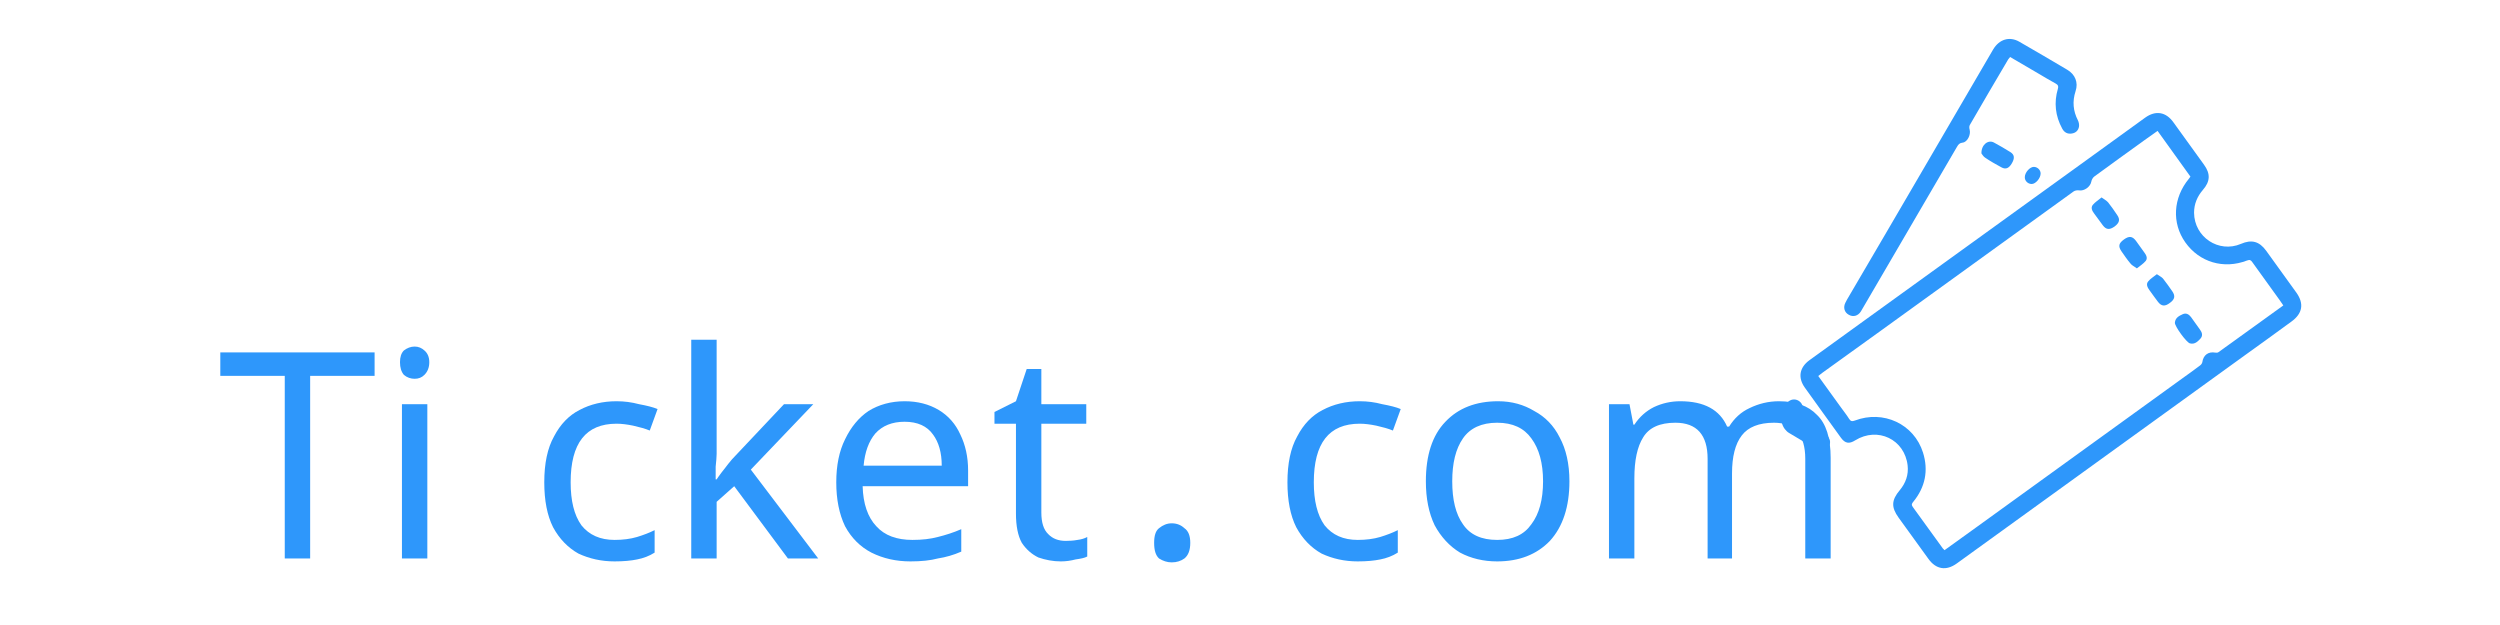
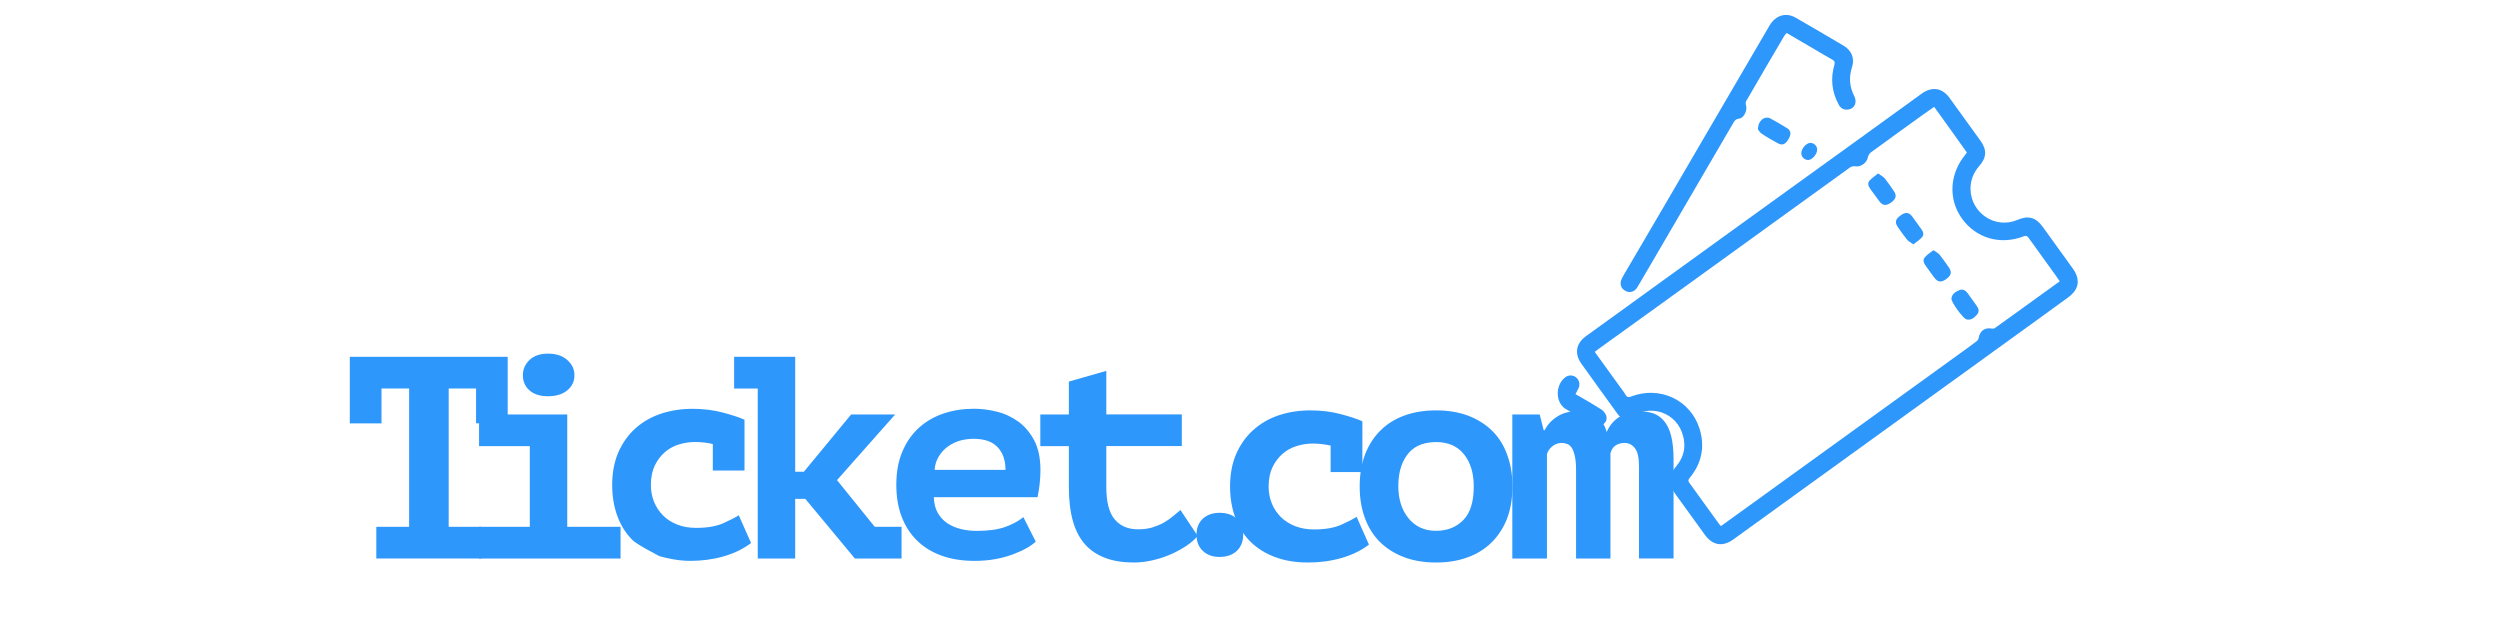
<svg xmlns="http://www.w3.org/2000/svg" version="1.1" id="Layer_1" x="0px" y="0px" width="40px" height="10px" viewBox="0 0 40 10" enable-background="new 0 0 40 10" xml:space="preserve">
  <g id="oNjju6.tif">
    <g>
-       <path fill-rule="evenodd" clip-rule="evenodd" fill="#2E97FB" d="M35.855,3.902c0.17-0.074,0.294-0.041,0.403,0.109    c0.162,0.222,0.323,0.447,0.484,0.671c0.126,0.177,0.099,0.334-0.079,0.463C36.42,5.322,36.176,5.5,35.931,5.675    c-1.54,1.112-3.081,2.225-4.622,3.34c-0.17,0.123-0.333,0.096-0.455-0.074c-0.159-0.219-0.317-0.438-0.476-0.658    c-0.121-0.168-0.116-0.281,0.019-0.441c0.094-0.113,0.142-0.246,0.125-0.395c-0.048-0.418-0.48-0.623-0.838-0.402    c-0.097,0.061-0.162,0.051-0.229-0.041c-0.193-0.268-0.386-0.533-0.577-0.801c-0.115-0.16-0.088-0.322,0.072-0.439    c0.294-0.213,0.586-0.425,0.88-0.636c1.108-0.802,2.219-1.603,3.329-2.404c0.388-0.28,0.774-0.561,1.163-0.841    c0.169-0.122,0.334-0.093,0.454,0.076c0.163,0.225,0.326,0.45,0.488,0.676c0.106,0.146,0.1,0.269-0.019,0.405    c-0.09,0.105-0.14,0.225-0.14,0.364C35.108,3.794,35.5,4.054,35.855,3.902z M34.521,2.094c-0.075,0.053-0.147,0.104-0.218,0.155    c-0.267,0.191-0.53,0.383-0.795,0.576c-0.023,0.017-0.042,0.052-0.047,0.081c-0.015,0.083-0.114,0.154-0.196,0.14    c-0.029-0.004-0.064,0.001-0.087,0.017c-1.03,0.744-2.061,1.488-3.09,2.232c-0.311,0.224-0.621,0.447-0.932,0.671    c-0.02,0.017-0.039,0.032-0.064,0.05c0.124,0.17,0.244,0.338,0.364,0.504c0.044,0.061,0.091,0.119,0.13,0.182    c0.025,0.039,0.047,0.043,0.091,0.027c0.457-0.174,0.947,0.055,1.091,0.512c0.09,0.287,0.036,0.553-0.155,0.787    c-0.025,0.029-0.033,0.049-0.008,0.084c0.161,0.221,0.32,0.443,0.481,0.664c0.006,0.006,0.016,0.014,0.026,0.027    c0.166-0.119,0.33-0.238,0.496-0.357c1.104-0.799,2.21-1.598,3.315-2.396c0.093-0.067,0.187-0.133,0.277-0.202    c0.017-0.012,0.033-0.033,0.037-0.053c0.016-0.114,0.096-0.174,0.209-0.153c0.017,0.003,0.039,0.002,0.052-0.009    c0.344-0.246,0.686-0.494,1.035-0.746c-0.02-0.03-0.037-0.056-0.057-0.083c-0.146-0.201-0.292-0.404-0.438-0.608    c-0.022-0.032-0.04-0.046-0.085-0.028c-0.373,0.144-0.763,0.028-0.988-0.29c-0.219-0.309-0.196-0.713,0.058-1.019    c0.007-0.009,0.014-0.018,0.024-0.033C34.875,2.584,34.701,2.343,34.521,2.094z" />
-       <path fill-rule="evenodd" clip-rule="evenodd" fill="#2E97FB" d="M32.162,0.912c0.148,0.086,0.294,0.172,0.441,0.258    c0.096,0.057,0.192,0.114,0.29,0.168c0.037,0.021,0.045,0.041,0.033,0.083c-0.065,0.22-0.041,0.434,0.069,0.636    c0.033,0.062,0.085,0.091,0.156,0.079c0.062-0.01,0.103-0.05,0.113-0.11c0.005-0.032-0.003-0.071-0.017-0.1    c-0.078-0.151-0.091-0.304-0.038-0.467c0.047-0.139-0.007-0.269-0.133-0.343c-0.255-0.151-0.51-0.301-0.768-0.449    c-0.156-0.089-0.32-0.04-0.418,0.125c-0.356,0.61-0.712,1.221-1.069,1.832c-0.423,0.724-0.844,1.447-1.269,2.17    c-0.009,0.017-0.018,0.033-0.026,0.05c-0.038,0.075-0.016,0.154,0.054,0.192c0.069,0.041,0.148,0.02,0.194-0.053    c0.073-0.125,0.146-0.249,0.219-0.375c0.44-0.753,0.88-1.506,1.32-2.261c0.021-0.036,0.04-0.06,0.089-0.065    c0.076-0.008,0.133-0.126,0.113-0.205c-0.007-0.024-0.01-0.057,0.002-0.077c0.203-0.352,0.409-0.702,0.615-1.051    C32.141,0.938,32.148,0.928,32.162,0.912z" />
-       <path fill-rule="evenodd" clip-rule="evenodd" fill="#2E97FB" d="M28.783,6.689c0.018-0.035,0.036-0.064,0.05-0.096    c0.027-0.059,0.01-0.131-0.04-0.17c-0.051-0.041-0.121-0.043-0.174-0.002c-0.13,0.098-0.16,0.312-0.063,0.443    c0.019,0.023,0.042,0.049,0.07,0.064c0.146,0.088,0.292,0.174,0.439,0.258c0.057,0.033,0.113,0.029,0.163-0.012    c0.048-0.037,0.065-0.09,0.045-0.143c-0.014-0.039-0.046-0.076-0.081-0.098c-0.117-0.074-0.236-0.143-0.355-0.211    C28.82,6.715,28.804,6.703,28.783,6.689z" />
-       <path fill-rule="evenodd" clip-rule="evenodd" fill="#2E97FB" d="M31.703,2.455c0.012,0.014,0.03,0.05,0.061,0.069    c0.082,0.056,0.17,0.105,0.258,0.153c0.068,0.038,0.119,0.017,0.166-0.061c0.049-0.083,0.046-0.139-0.021-0.182    C32.08,2.38,31.992,2.328,31.902,2.28C31.81,2.231,31.699,2.316,31.703,2.455z" />
-       <path fill-rule="evenodd" clip-rule="evenodd" fill="#2E97FB" d="M32.397,2.833c-0.003,0.06,0.049,0.111,0.11,0.111    c0.063,0,0.143-0.093,0.143-0.168c0-0.057-0.051-0.105-0.108-0.106C32.478,2.669,32.398,2.759,32.397,2.833z" />
-       <path fill-rule="evenodd" clip-rule="evenodd" fill="#2E97FB" d="M33.625,3.159c-0.052,0.043-0.104,0.075-0.14,0.119    c-0.035,0.043-0.013,0.093,0.019,0.135c0.048,0.064,0.093,0.129,0.141,0.192c0.055,0.072,0.107,0.075,0.187,0.02    c0.079-0.059,0.093-0.112,0.044-0.183c-0.047-0.07-0.095-0.14-0.147-0.205C33.704,3.209,33.668,3.191,33.625,3.159z" />
-       <path fill-rule="evenodd" clip-rule="evenodd" fill="#2E97FB" d="M34.798,5.164c-0.002,0.058,0.186,0.317,0.241,0.33    c0.076,0.02,0.124-0.029,0.168-0.076c0.04-0.045,0.029-0.094-0.005-0.141c-0.049-0.068-0.097-0.137-0.146-0.204    c-0.034-0.045-0.079-0.071-0.134-0.045C34.862,5.055,34.804,5.086,34.798,5.164z" />
-       <path fill-rule="evenodd" clip-rule="evenodd" fill="#2E97FB" d="M34.51,4.387c-0.052,0.042-0.105,0.072-0.14,0.117    c-0.037,0.045-0.01,0.096,0.022,0.14c0.046,0.062,0.089,0.126,0.136,0.186c0.056,0.072,0.111,0.077,0.192,0.015    c0.077-0.056,0.088-0.11,0.036-0.185c-0.047-0.068-0.096-0.137-0.148-0.203C34.587,4.432,34.552,4.417,34.51,4.387z" />
-       <path fill-rule="evenodd" clip-rule="evenodd" fill="#2E97FB" d="M34.19,4.294c0.052-0.042,0.104-0.074,0.141-0.119    c0.034-0.042,0.011-0.092-0.021-0.134c-0.045-0.063-0.09-0.126-0.135-0.188c-0.057-0.075-0.109-0.081-0.191-0.022    c-0.084,0.06-0.096,0.108-0.042,0.188c0.047,0.068,0.093,0.135,0.146,0.198C34.11,4.246,34.146,4.262,34.19,4.294z" />
+       <path fill="#2E97FB" d="M32.28,3.518c0.17-0.074,0.293-0.041,0.402,0.109c0.162,0.222,0.323,0.447,0.484,0.671    c0.126,0.177,0.099,0.334-0.079,0.463c-0.243,0.177-0.487,0.355-0.731,0.53c-1.541,1.112-3.082,2.225-4.623,3.34    c-0.17,0.123-0.332,0.096-0.455-0.074c-0.158-0.219-0.316-0.438-0.476-0.658c-0.121-0.168-0.116-0.281,0.019-0.441    c0.095-0.113,0.143-0.246,0.125-0.395c-0.047-0.418-0.479-0.623-0.838-0.402c-0.097,0.061-0.162,0.051-0.229-0.041    c-0.193-0.268-0.387-0.533-0.577-0.801c-0.114-0.16-0.088-0.322,0.072-0.439c0.294-0.213,0.586-0.425,0.88-0.636    c1.107-0.802,2.219-1.603,3.329-2.404c0.388-0.28,0.774-0.561,1.163-0.841c0.169-0.122,0.334-0.093,0.453,0.076    c0.164,0.225,0.326,0.45,0.488,0.676c0.106,0.146,0.1,0.269-0.019,0.405c-0.091,0.105-0.14,0.225-0.14,0.364    C31.532,3.41,31.925,3.67,32.28,3.518z M30.946,1.709c-0.076,0.053-0.147,0.104-0.219,0.155c-0.267,0.191-0.529,0.383-0.795,0.576    c-0.023,0.017-0.042,0.052-0.047,0.081c-0.016,0.083-0.113,0.154-0.195,0.14c-0.029-0.004-0.064,0.001-0.088,0.017    c-1.029,0.744-2.061,1.488-3.09,2.232c-0.311,0.225-0.621,0.447-0.932,0.671c-0.021,0.016-0.039,0.031-0.064,0.049    c0.124,0.17,0.244,0.338,0.364,0.504c0.044,0.062,0.091,0.119,0.13,0.184c0.025,0.039,0.047,0.043,0.091,0.025    c0.457-0.174,0.947,0.057,1.091,0.514c0.09,0.285,0.037,0.553-0.154,0.785c-0.025,0.029-0.033,0.051-0.008,0.084    c0.16,0.223,0.319,0.443,0.48,0.664c0.006,0.008,0.016,0.016,0.025,0.027c0.166-0.119,0.33-0.238,0.496-0.357    c1.104-0.799,2.211-1.598,3.315-2.395c0.093-0.068,0.187-0.133,0.277-0.203c0.017-0.012,0.032-0.033,0.036-0.053    c0.017-0.113,0.097-0.174,0.209-0.152c0.018,0.002,0.039,0.002,0.053-0.01c0.344-0.246,0.686-0.494,1.035-0.746    c-0.02-0.03-0.037-0.056-0.057-0.083c-0.146-0.201-0.293-0.404-0.438-0.608c-0.022-0.032-0.04-0.046-0.085-0.028    c-0.373,0.144-0.764,0.028-0.988-0.29c-0.219-0.309-0.195-0.713,0.059-1.019c0.006-0.009,0.014-0.018,0.023-0.033    C31.3,2.2,31.126,1.958,30.946,1.709z" />
+       <path fill="#2E97FB" d="M28.587,0.528c0.148,0.086,0.294,0.172,0.441,0.258c0.096,0.057,0.191,0.114,0.289,0.168    c0.037,0.021,0.045,0.041,0.033,0.083c-0.064,0.22-0.041,0.434,0.069,0.636c0.032,0.062,0.085,0.091,0.155,0.079    c0.062-0.01,0.104-0.05,0.113-0.11c0.006-0.032-0.003-0.071-0.017-0.1c-0.078-0.151-0.091-0.304-0.038-0.467    c0.047-0.139-0.007-0.269-0.133-0.343c-0.256-0.151-0.51-0.301-0.768-0.449c-0.156-0.089-0.32-0.04-0.418,0.125    c-0.356,0.61-0.713,1.221-1.07,1.832c-0.422,0.724-0.844,1.447-1.269,2.17c-0.009,0.017-0.018,0.033-0.026,0.05    c-0.037,0.075-0.016,0.154,0.055,0.192c0.068,0.041,0.148,0.02,0.193-0.053c0.074-0.125,0.146-0.249,0.22-0.375    c0.44-0.753,0.88-1.506,1.319-2.261c0.021-0.036,0.041-0.06,0.09-0.065c0.076-0.008,0.133-0.126,0.113-0.205    c-0.008-0.024-0.011-0.057,0.002-0.077c0.203-0.352,0.408-0.702,0.614-1.051C28.565,0.554,28.573,0.544,28.587,0.528z" />
+       <path fill="#2E97FB" d="M25.208,6.305c0.018-0.035,0.035-0.064,0.05-0.096c0.026-0.059,0.01-0.131-0.04-0.17    c-0.051-0.041-0.121-0.043-0.174-0.002c-0.13,0.098-0.16,0.311-0.062,0.443C25,6.502,25.022,6.529,25.051,6.543    c0.146,0.088,0.292,0.174,0.438,0.258c0.058,0.033,0.113,0.029,0.164-0.012c0.047-0.037,0.064-0.09,0.045-0.143    c-0.015-0.039-0.047-0.076-0.082-0.098c-0.116-0.074-0.235-0.143-0.354-0.211C25.245,6.33,25.229,6.318,25.208,6.305z" />
+       <path fill="#2E97FB" d="M28.128,2.071c0.012,0.014,0.029,0.05,0.061,0.069c0.082,0.056,0.17,0.105,0.258,0.153    c0.068,0.038,0.119,0.017,0.166-0.061c0.049-0.083,0.047-0.139-0.021-0.182c-0.087-0.054-0.175-0.106-0.265-0.154    C28.235,1.847,28.124,1.932,28.128,2.071z" />
+       <path fill="#2E97FB" d="M28.821,2.449c-0.002,0.06,0.049,0.111,0.11,0.111c0.063,0,0.144-0.093,0.144-0.168    c0-0.057-0.051-0.105-0.108-0.106C28.903,2.285,28.823,2.375,28.821,2.449z" />
+       <path fill="#2E97FB" d="M30.05,2.775c-0.052,0.043-0.104,0.075-0.141,0.119c-0.034,0.043-0.012,0.093,0.02,0.135    c0.048,0.064,0.094,0.129,0.141,0.192c0.056,0.072,0.107,0.075,0.188,0.02c0.079-0.059,0.093-0.112,0.044-0.183    c-0.047-0.07-0.095-0.14-0.147-0.205C30.129,2.825,30.093,2.807,30.05,2.775z" />
+       <path fill="#2E97FB" d="M31.223,4.78c-0.002,0.058,0.187,0.317,0.241,0.33c0.076,0.02,0.124-0.029,0.168-0.076    c0.04-0.045,0.029-0.094-0.005-0.141c-0.05-0.068-0.097-0.137-0.146-0.204c-0.035-0.045-0.08-0.071-0.135-0.045    C31.286,4.671,31.229,4.702,31.223,4.78z" />
+       <path fill="#2E97FB" d="M30.935,4.003c-0.052,0.042-0.105,0.072-0.14,0.117c-0.037,0.045-0.011,0.096,0.022,0.14    c0.045,0.062,0.088,0.126,0.135,0.186c0.057,0.072,0.111,0.077,0.193,0.015c0.076-0.056,0.088-0.11,0.035-0.185    c-0.047-0.068-0.096-0.137-0.148-0.203C31.012,4.048,30.977,4.033,30.935,4.003z" />
+       <path fill="#2E97FB" d="M30.614,3.91c0.053-0.042,0.104-0.074,0.142-0.119c0.034-0.042,0.011-0.092-0.021-0.134    c-0.045-0.063-0.09-0.126-0.136-0.188c-0.057-0.075-0.108-0.081-0.19-0.022c-0.084,0.06-0.096,0.108-0.043,0.188    c0.048,0.068,0.094,0.135,0.146,0.198C30.534,3.862,30.571,3.878,30.614,3.91z" />
    </g>
  </g>
-   <text transform="matrix(1 0 0 1 3.478 8.9355)">
-     <tspan x="0" y="0" fill="#2E97FB" font-family="'PTMono-Bold'" font-size="4.61">Ti</tspan>
-     <tspan x="4.979" y="0" fill="#2E97FB" font-family="'PTMono-Bold'" font-size="4.61">c</tspan>
-     <tspan x="7.191" y="0" fill="#2E97FB" font-family="'PTMono-Bold'" font-size="4.61">ke</tspan>
-     <tspan x="12.354" y="0" fill="#2E97FB" font-family="'PTMono-Bold'" font-size="4.61">t</tspan>
-     <tspan x="14.659" y="0" fill="#2E97FB" font-family="'PTMono-Bold'" font-size="4.61">.</tspan>
-     <tspan x="16.872" y="0" fill="#2E97FB" font-family="'PTMono-Bold'" font-size="4.61">com</tspan>
-   </text>
+   <g enable-background="new    ">
+     <path fill="#2E97FB" d="M6.021,8.429h0.525V6.216H6.104v0.558H5.597V5.709h2.526v1.064H7.617V6.216H7.179v2.213h0.521v0.507H6.021   V8.429z" />
+     <path fill="#2E97FB" d="M7.665,8.429h0.812V7.138H7.665V6.631h1.411v1.798h0.853v0.507H7.665V8.429z M8.366,6.004   c0-0.096,0.035-0.177,0.106-0.244c0.071-0.068,0.169-0.102,0.295-0.102c0.129,0,0.232,0.033,0.309,0.102   c0.077,0.067,0.115,0.148,0.115,0.244c0,0.099-0.039,0.179-0.115,0.242C8.999,6.309,8.896,6.34,8.767,6.34   c-0.126,0-0.224-0.031-0.295-0.094C8.401,6.183,8.366,6.103,8.366,6.004z" />
+   </g>
+   <g enable-background="new    ">
+     <path fill="#2E97FB" d="M12.017,8.688c-0.126,0.096-0.274,0.167-0.443,0.215s-0.346,0.071-0.53,0.071   c-0.376,0-0.741-0.166-0.533-0.088c0.155,0.058-0.286-0.141-0.392-0.246c-0.106-0.106-0.187-0.234-0.242-0.385   S9.795,7.939,9.795,7.758c0-0.193,0.032-0.366,0.097-0.517c0.065-0.15,0.155-0.278,0.27-0.383s0.251-0.184,0.408-0.237   s0.328-0.08,0.512-0.08c0.172,0,0.333,0.02,0.484,0.06c0.15,0.04,0.266,0.078,0.346,0.115v0.812h-0.507V7.104   c-0.095-0.021-0.19-0.032-0.286-0.032c-0.086,0-0.171,0.013-0.256,0.039c-0.084,0.025-0.16,0.067-0.226,0.124   s-0.12,0.129-0.161,0.215s-0.062,0.188-0.062,0.309c0,0.099,0.017,0.188,0.051,0.271s0.082,0.155,0.143,0.217   s0.137,0.11,0.228,0.146s0.191,0.053,0.302,0.053c0.175,0,0.318-0.024,0.431-0.073c0.112-0.05,0.196-0.093,0.251-0.129   L12.017,8.688z" />
+   </g>
+   <g enable-background="new    ">
+     <path fill="#2E97FB" d="M11.746,5.709h0.977v1.839h0.139l0.756-0.917h0.705l-0.931,1.051l0.604,0.747h0.429v0.507h-0.747   l-0.793-0.954h-0.162v0.954h-0.599v-2.72h-0.378V5.709z" />
+     <path fill="#2E97FB" d="M16.572,8.666c-0.04,0.037-0.091,0.073-0.154,0.108s-0.137,0.068-0.221,0.099   c-0.084,0.031-0.177,0.056-0.279,0.074s-0.209,0.027-0.323,0.027c-0.197,0-0.373-0.027-0.528-0.083s-0.287-0.136-0.394-0.242   c-0.108-0.105-0.19-0.233-0.247-0.383c-0.057-0.148-0.085-0.318-0.085-0.509c0-0.203,0.032-0.381,0.097-0.532   c0.064-0.152,0.153-0.279,0.265-0.381s0.244-0.177,0.394-0.228c0.151-0.051,0.313-0.076,0.489-0.076   c0.117,0,0.237,0.015,0.362,0.046c0.125,0.03,0.239,0.084,0.344,0.159c0.104,0.075,0.189,0.176,0.256,0.302   c0.066,0.126,0.099,0.286,0.099,0.479c0,0.132-0.015,0.275-0.046,0.429h-1.66c0.003,0.099,0.024,0.182,0.062,0.249   c0.038,0.067,0.089,0.123,0.152,0.166s0.135,0.074,0.217,0.094c0.082,0.021,0.168,0.03,0.26,0.03c0.185,0,0.336-0.021,0.454-0.064   c0.119-0.043,0.214-0.095,0.288-0.156L16.572,8.666z M15.576,7.021c-0.08,0-0.155,0.011-0.226,0.032   c-0.071,0.022-0.135,0.055-0.191,0.097c-0.057,0.042-0.104,0.095-0.141,0.157c-0.037,0.062-0.059,0.133-0.064,0.211h1.134   c0-0.153-0.042-0.274-0.126-0.363C15.876,7.064,15.749,7.021,15.576,7.021z" />
+   </g>
+   <g enable-background="new    ">
+     <path fill="#2E97FB" d="M17.102,7.138h-0.457V6.631h0.457V6.105l0.599-0.171v0.696h1.208v0.507h-1.208v0.659   c0,0.236,0.045,0.408,0.134,0.514c0.089,0.106,0.214,0.159,0.374,0.159c0.083,0,0.158-0.01,0.226-0.029   c0.067-0.021,0.128-0.046,0.182-0.076c0.054-0.031,0.103-0.064,0.148-0.102c0.044-0.037,0.085-0.071,0.122-0.102l0.276,0.415   c-0.052,0.062-0.118,0.117-0.196,0.168c-0.079,0.051-0.163,0.096-0.253,0.134c-0.091,0.038-0.186,0.068-0.284,0.09   S18.234,9,18.139,9c-0.344,0-0.603-0.096-0.776-0.288c-0.174-0.192-0.261-0.497-0.261-0.915V7.138z" />
+   </g>
+   <g enable-background="new    ">
+     <path fill="#2E97FB" d="M19.144,8.555c0-0.107,0.034-0.192,0.101-0.256c0.068-0.062,0.157-0.094,0.267-0.094   c0.117,0,0.209,0.031,0.277,0.094c0.067,0.063,0.102,0.148,0.102,0.256c0,0.108-0.034,0.194-0.102,0.259   c-0.068,0.064-0.16,0.097-0.277,0.097c-0.11,0-0.199-0.032-0.267-0.097C19.177,8.749,19.144,8.663,19.144,8.555z" />
+   </g>
+   <g enable-background="new    ">
+     <path fill="#2E97FB" d="M21.903,8.714c-0.127,0.096-0.274,0.167-0.443,0.215S21.114,9,20.931,9c-0.201,0-0.378-0.029-0.533-0.088   c-0.155-0.058-0.285-0.141-0.392-0.246c-0.106-0.106-0.187-0.234-0.242-0.385s-0.083-0.316-0.083-0.498   c0-0.193,0.032-0.366,0.097-0.517c0.065-0.15,0.155-0.278,0.271-0.383s0.25-0.184,0.407-0.237s0.327-0.08,0.512-0.08   c0.173,0,0.333,0.02,0.484,0.06c0.15,0.04,0.266,0.078,0.346,0.115v0.812H21.29V7.129c-0.096-0.021-0.191-0.032-0.286-0.032   c-0.087,0-0.171,0.013-0.256,0.039c-0.085,0.025-0.16,0.067-0.226,0.124c-0.066,0.057-0.12,0.129-0.162,0.215   c-0.041,0.086-0.062,0.188-0.062,0.309c0,0.099,0.018,0.188,0.051,0.271c0.034,0.083,0.082,0.155,0.144,0.217   s0.138,0.11,0.228,0.146c0.092,0.035,0.191,0.053,0.303,0.053c0.175,0,0.318-0.024,0.431-0.073c0.112-0.05,0.196-0.093,0.251-0.129   L21.903,8.714z" />
+     <path fill="#2E97FB" d="M21.755,7.783c0-0.193,0.029-0.366,0.088-0.517c0.058-0.15,0.142-0.278,0.249-0.383   s0.236-0.184,0.385-0.237s0.316-0.08,0.5-0.08c0.193,0,0.367,0.029,0.519,0.087c0.152,0.059,0.28,0.141,0.386,0.247   c0.104,0.105,0.184,0.234,0.236,0.385c0.055,0.15,0.081,0.316,0.081,0.498c0,0.193-0.029,0.365-0.087,0.517   c-0.059,0.15-0.143,0.277-0.25,0.382s-0.235,0.184-0.385,0.237C23.328,8.974,23.161,9,22.977,9c-0.193,0-0.366-0.029-0.519-0.088   c-0.151-0.058-0.28-0.141-0.385-0.246c-0.104-0.106-0.184-0.234-0.237-0.385C21.781,8.131,21.755,7.965,21.755,7.783z    M22.373,7.783c0,0.102,0.014,0.195,0.041,0.281s0.068,0.161,0.12,0.226s0.115,0.114,0.188,0.15   c0.074,0.035,0.158,0.053,0.254,0.053c0.178,0,0.324-0.057,0.436-0.171c0.112-0.113,0.168-0.293,0.168-0.539   c0-0.212-0.052-0.384-0.156-0.514c-0.104-0.131-0.254-0.196-0.447-0.196c-0.086,0-0.166,0.013-0.24,0.039   c-0.073,0.026-0.137,0.068-0.19,0.127s-0.097,0.132-0.127,0.221C22.389,7.55,22.373,7.657,22.373,7.783z" />
+     <path fill="#2E97FB" d="M25.217,8.936v-1.41c0-0.093-0.006-0.167-0.019-0.224C25.186,7.244,25.17,7.2,25.15,7.168   c-0.021-0.032-0.045-0.054-0.074-0.064s-0.059-0.017-0.09-0.017c-0.053,0-0.101,0.017-0.145,0.051   c-0.045,0.034-0.075,0.077-0.09,0.129v1.669h-0.554V6.631h0.438l0.064,0.253h0.014c0.046-0.089,0.113-0.162,0.203-0.219   c0.088-0.057,0.193-0.085,0.312-0.085c0.102,0,0.199,0.024,0.291,0.073c0.092,0.05,0.154,0.136,0.188,0.259   c0.046-0.107,0.117-0.19,0.212-0.247c0.096-0.057,0.199-0.085,0.309-0.085c0.084,0,0.158,0.012,0.225,0.034   c0.065,0.023,0.123,0.064,0.172,0.122c0.05,0.059,0.088,0.138,0.113,0.237c0.026,0.101,0.039,0.229,0.039,0.386v1.576h-0.553V7.46   c0-0.138-0.022-0.234-0.066-0.29c-0.045-0.056-0.1-0.083-0.164-0.083c-0.056,0-0.104,0.014-0.143,0.039   c-0.041,0.026-0.068,0.068-0.084,0.127v1.683H25.217z" />
+   </g>
</svg>
